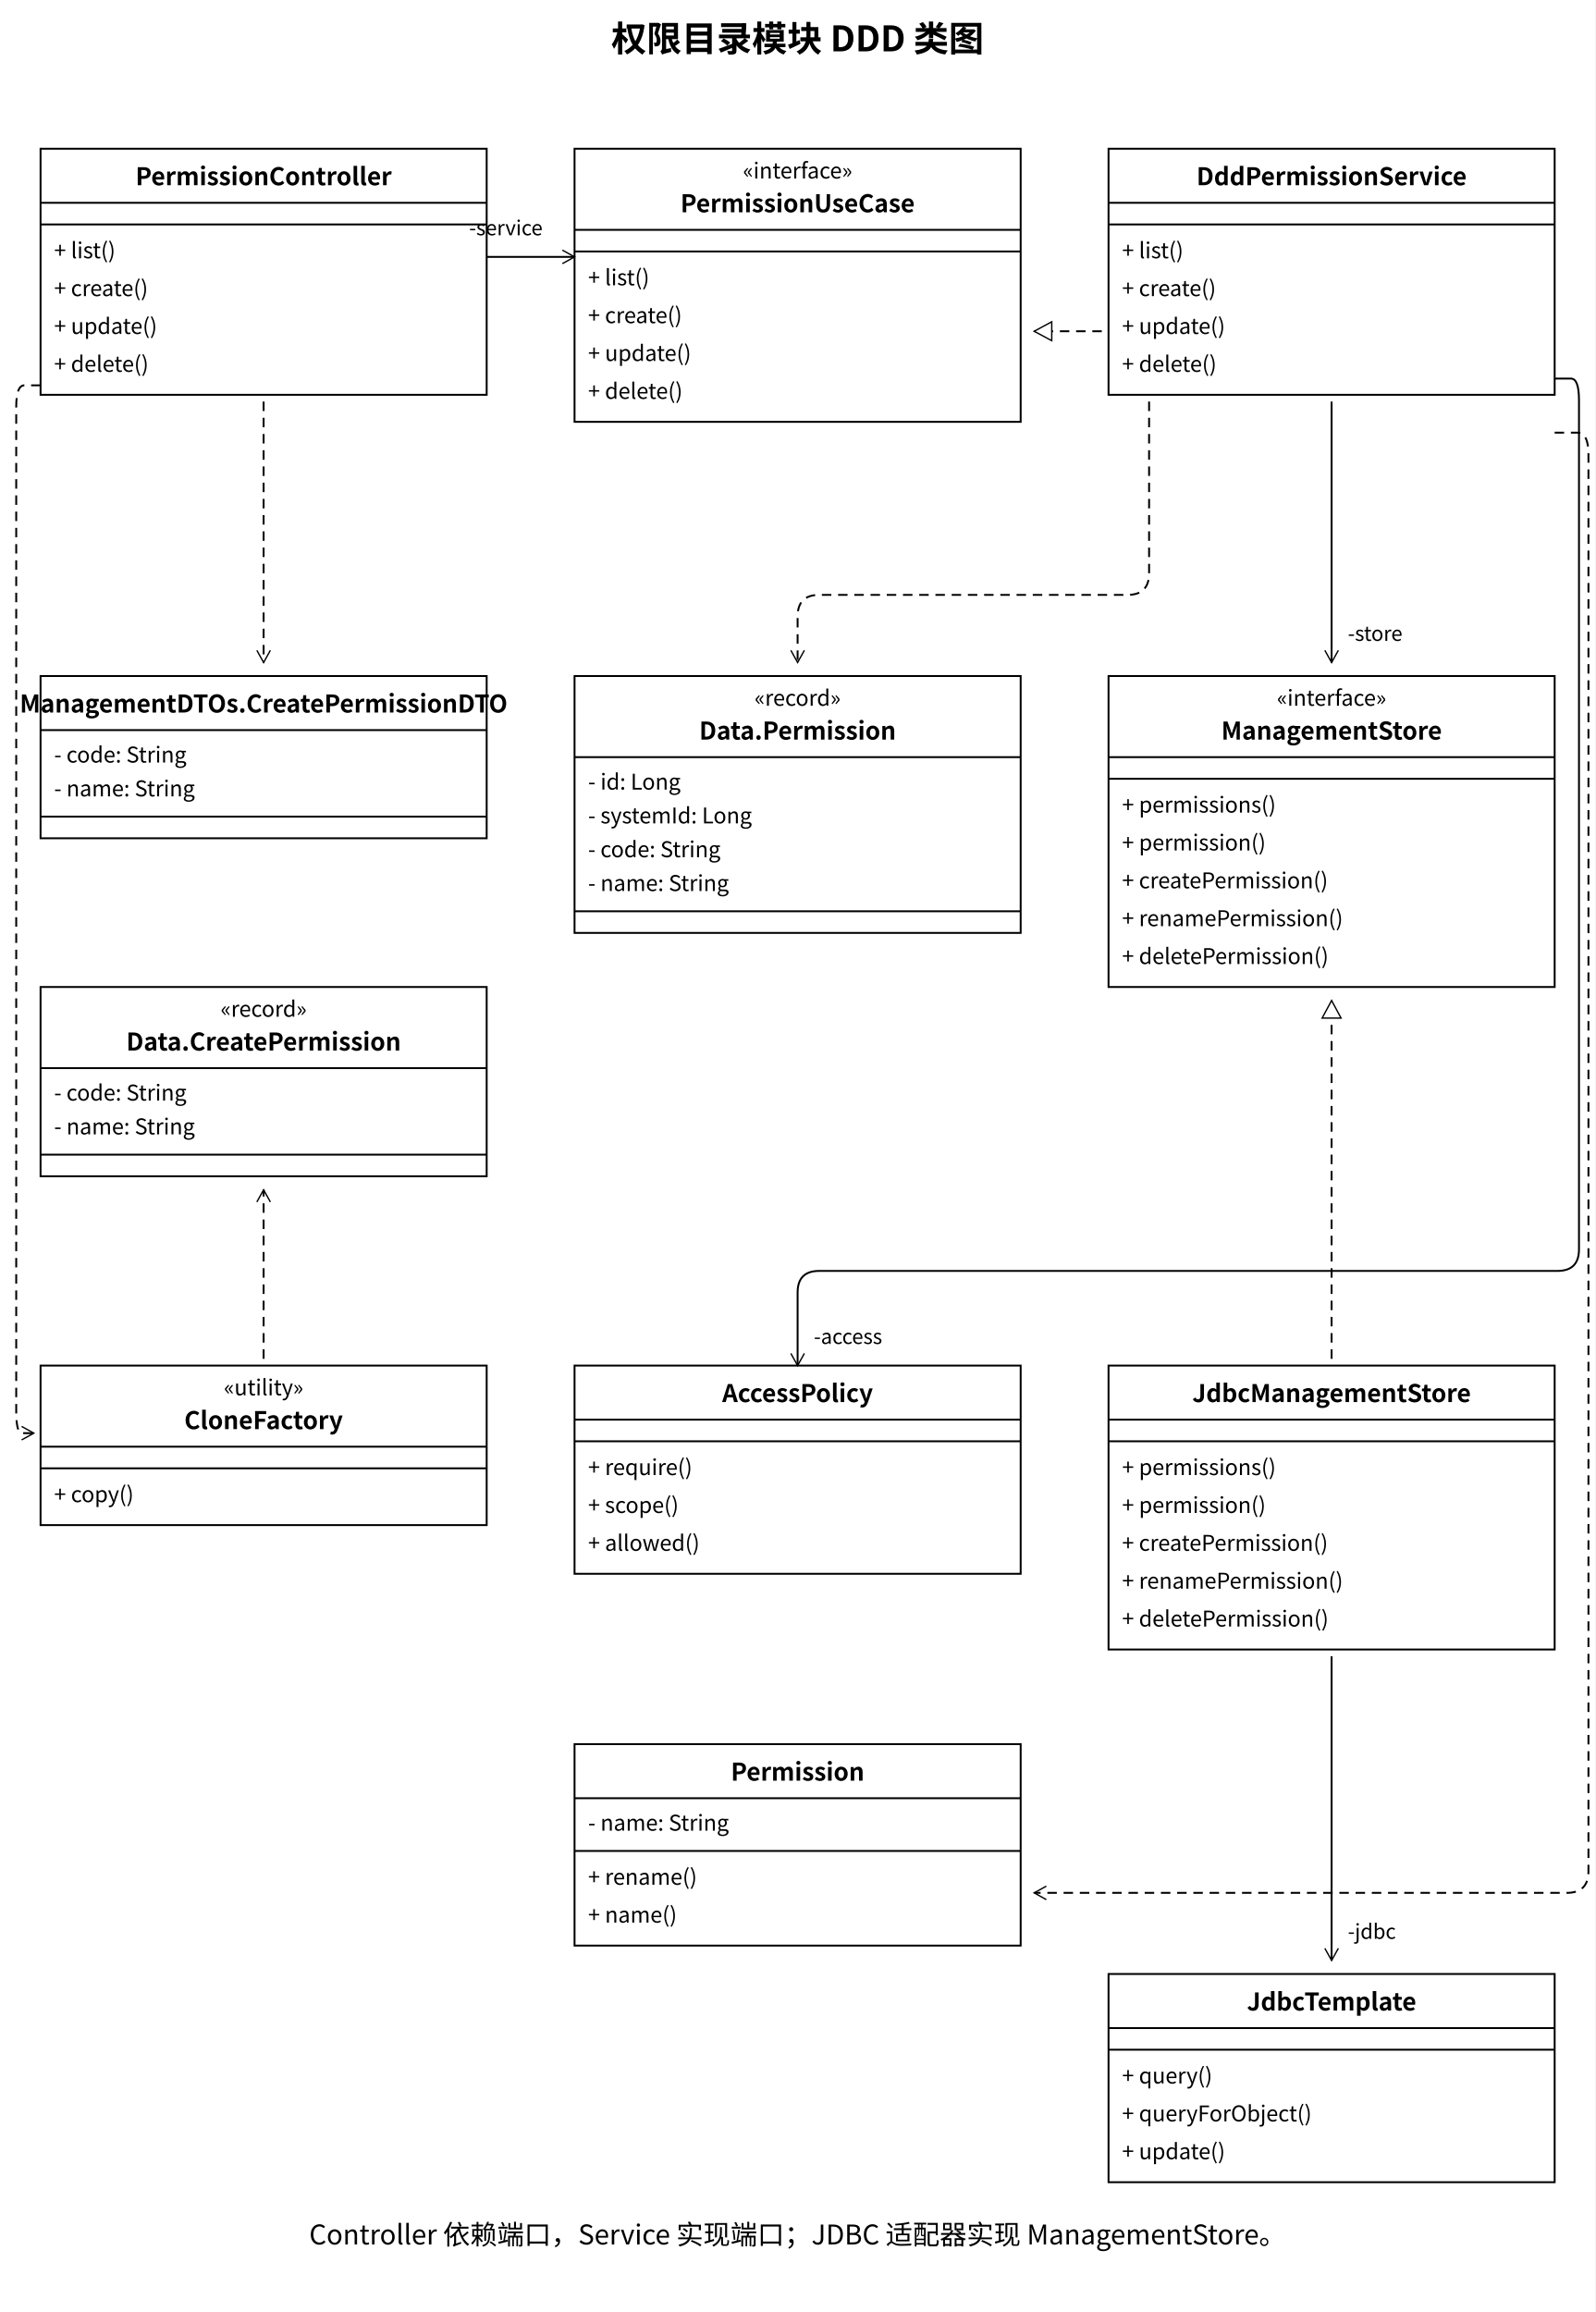
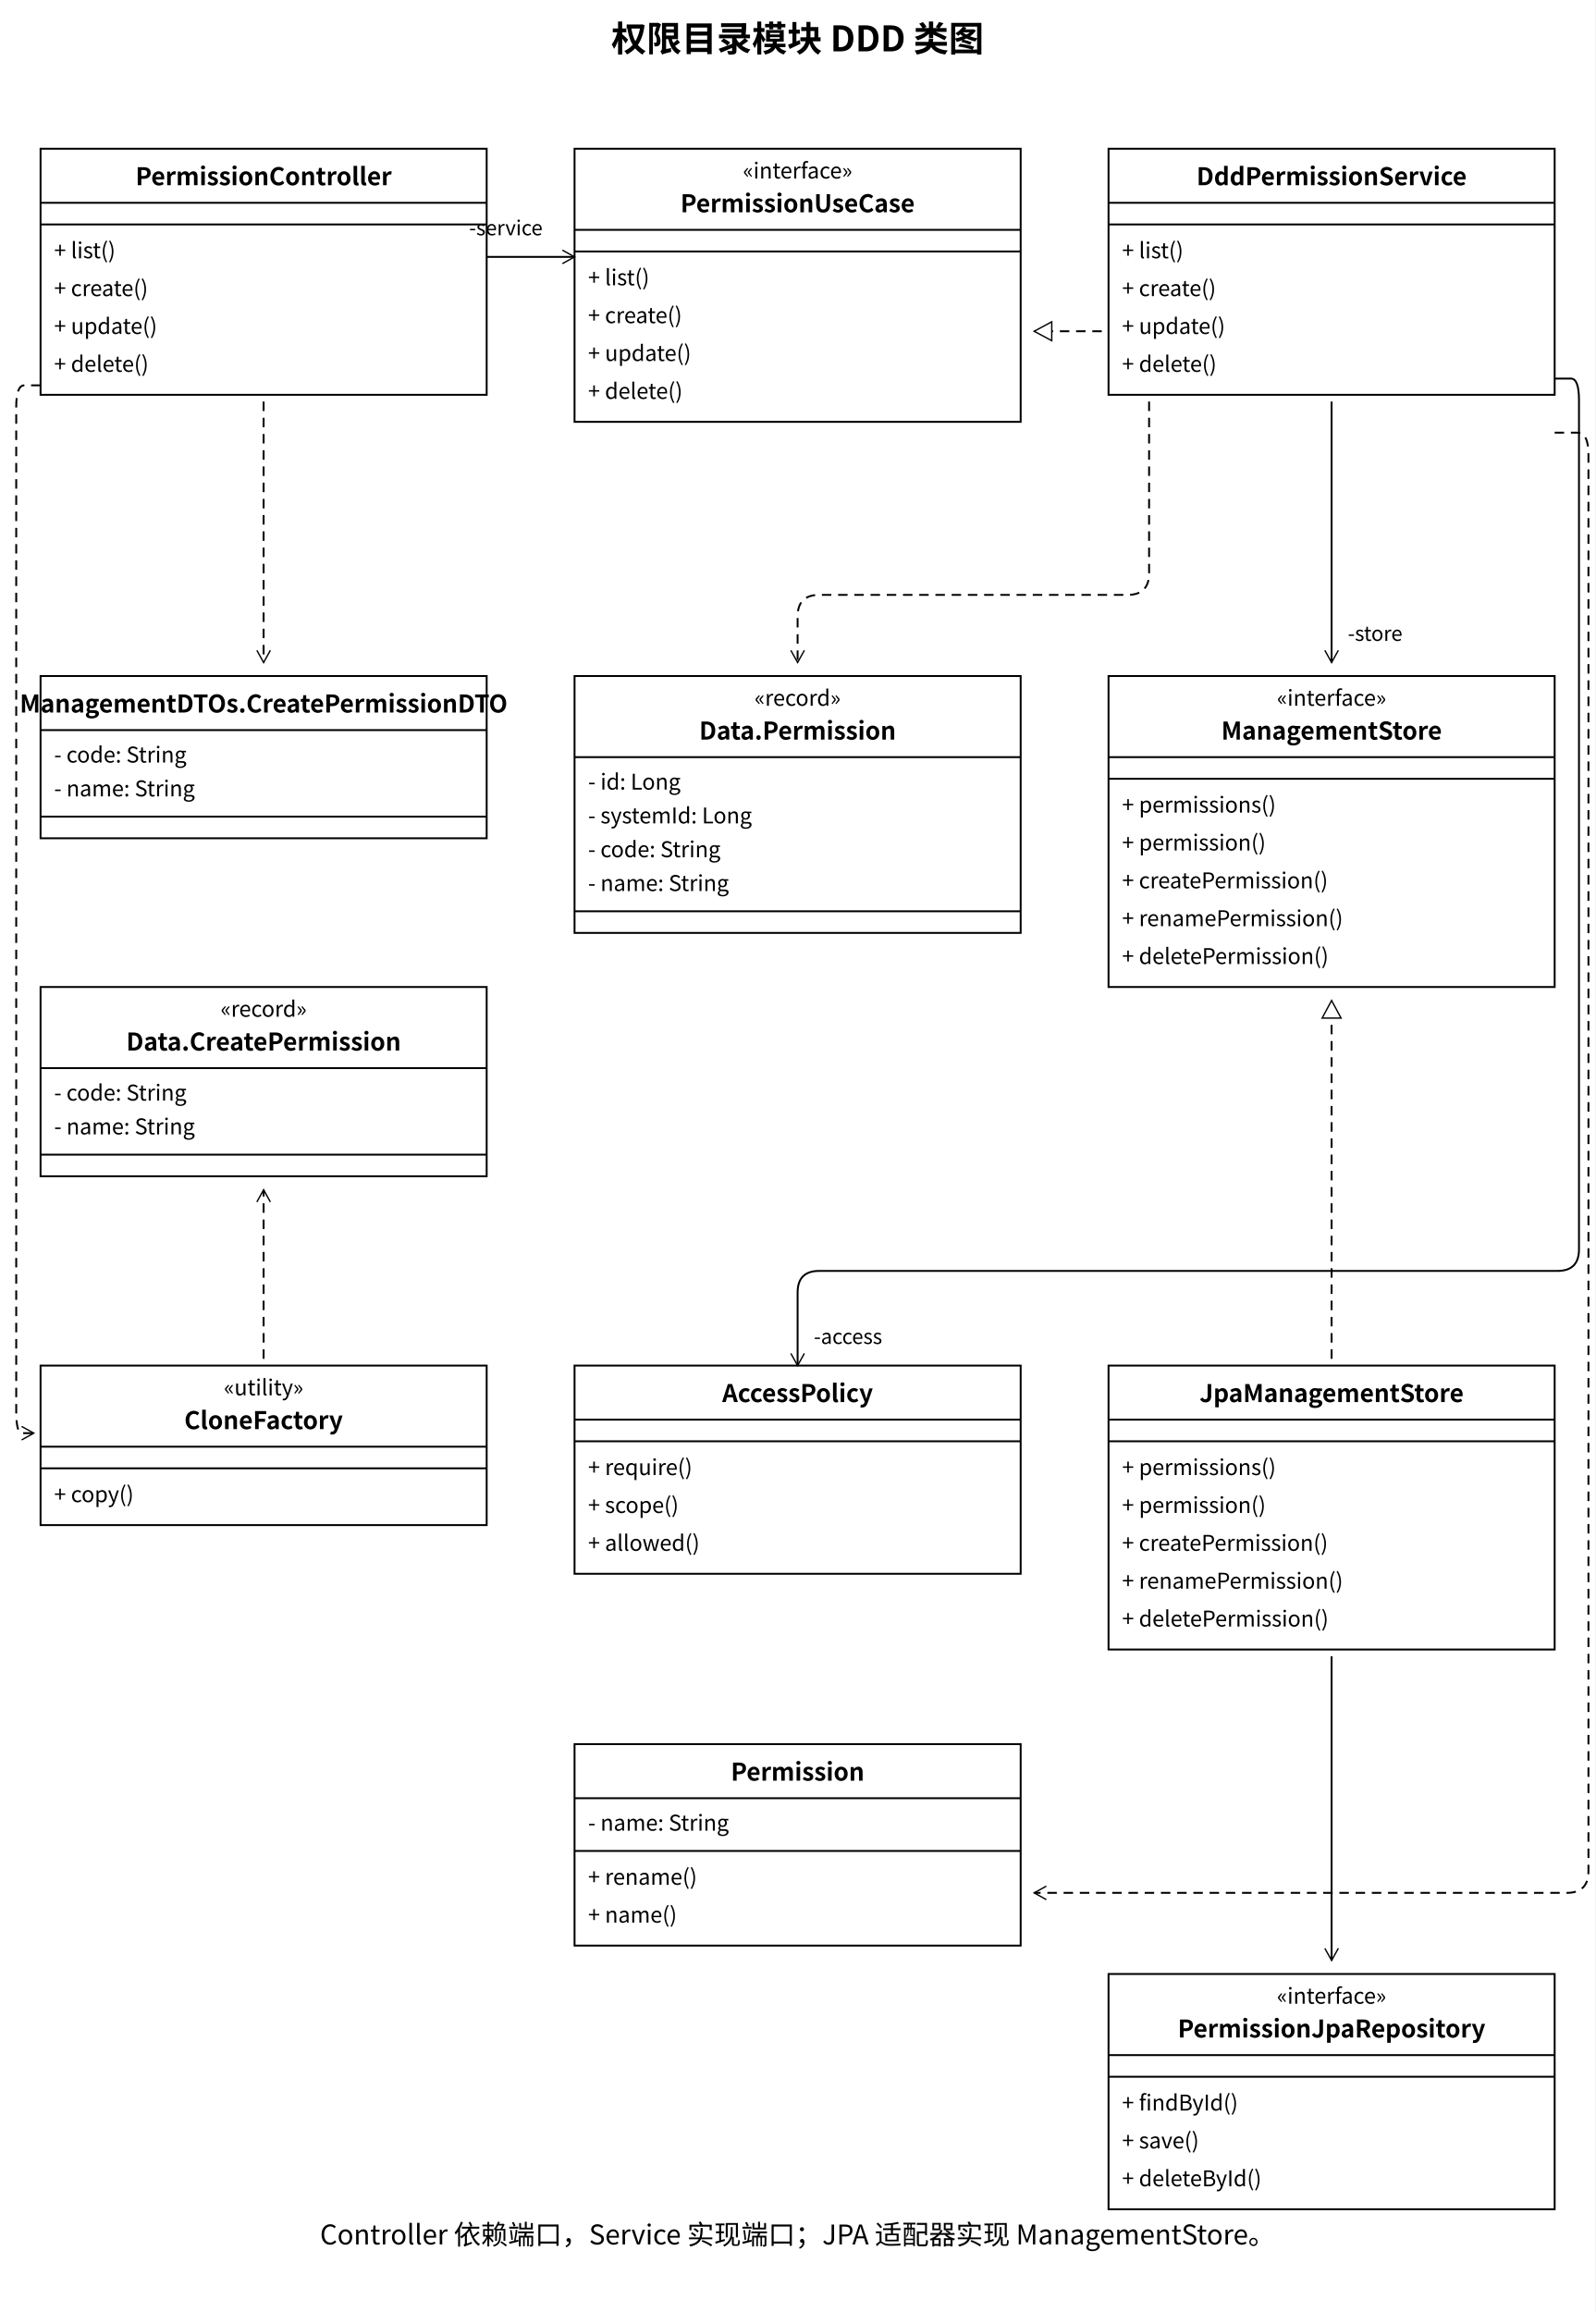
<svg xmlns="http://www.w3.org/2000/svg" width="1180" height="1710" viewBox="0 0 1180 1710">
  <style>text{font-family:'PingFang SC','Microsoft YaHei','Noto Sans CJK SC',system-ui,sans-serif;fill:black}</style>
  <defs>
    <marker id="open" markerWidth="12" markerHeight="12" refX="10" refY="6" orient="auto" markerUnits="userSpaceOnUse">
      <path d="M1,1 L10,6 L1,11" fill="none" stroke="black" />
    </marker>
    <marker id="filled" markerWidth="12" markerHeight="12" refX="10" refY="6" orient="auto" markerUnits="userSpaceOnUse">
      <path d="M1,1 L10,6 L1,11 Z" fill="black" />
    </marker>
    <marker id="triangle" markerWidth="16" markerHeight="16" refX="14" refY="8" orient="auto" markerUnits="userSpaceOnUse">
      <path d="M1,1 L14,8 L1,15 Z" fill="white" stroke="black" />
    </marker>
  </defs>
  <rect width="100%" height="100%" fill="white" />
  <text x="590.0" y="38" font-size="26" text-anchor="middle" font-weight="600">权限目录模块 DDD 类图</text>
  <rect x="30" y="110" width="330" height="182" rx="0" fill="white" stroke="black" stroke-width="1.4" />
  <text x="195.0" y="137" font-size="18" text-anchor="middle" font-weight="600">PermissionController</text>
  <path d="M 30,150 L 360,150" fill="none" stroke="black" stroke-width="1.4" />
  <path d="M 30,166 L 360,166" fill="none" stroke="black" stroke-width="1.4" />
  <text x="40" y="191" font-size="16" text-anchor="start" font-weight="400">+ list()</text>
  <text x="40" y="219" font-size="16" text-anchor="start" font-weight="400">+ create()</text>
  <text x="40" y="247" font-size="16" text-anchor="start" font-weight="400">+ update()</text>
  <text x="40" y="275" font-size="16" text-anchor="start" font-weight="400">+ delete()</text>
  <rect x="425" y="110" width="330" height="202" rx="0" fill="white" stroke="black" stroke-width="1.4" />
  <text x="590.0" y="132" font-size="16" text-anchor="middle" font-weight="400">«interface»</text>
  <text x="590.0" y="157" font-size="18" text-anchor="middle" font-weight="600">PermissionUseCase</text>
  <path d="M 425,170 L 755,170" fill="none" stroke="black" stroke-width="1.4" />
  <path d="M 425,186 L 755,186" fill="none" stroke="black" stroke-width="1.4" />
  <text x="435" y="211" font-size="16" text-anchor="start" font-weight="400">+ list()</text>
  <text x="435" y="239" font-size="16" text-anchor="start" font-weight="400">+ create()</text>
  <text x="435" y="267" font-size="16" text-anchor="start" font-weight="400">+ update()</text>
  <text x="435" y="295" font-size="16" text-anchor="start" font-weight="400">+ delete()</text>
  <rect x="820" y="110" width="330" height="182" rx="0" fill="white" stroke="black" stroke-width="1.4" />
  <text x="985.0" y="137" font-size="18" text-anchor="middle" font-weight="600">DddPermissionService</text>
  <path d="M 820,150 L 1150,150" fill="none" stroke="black" stroke-width="1.4" />
  <path d="M 820,166 L 1150,166" fill="none" stroke="black" stroke-width="1.4" />
  <text x="830" y="191" font-size="16" text-anchor="start" font-weight="400">+ list()</text>
  <text x="830" y="219" font-size="16" text-anchor="start" font-weight="400">+ create()</text>
  <text x="830" y="247" font-size="16" text-anchor="start" font-weight="400">+ update()</text>
  <text x="830" y="275" font-size="16" text-anchor="start" font-weight="400">+ delete()</text>
  <path d="M 360,190 L 425,190" fill="none" stroke="black" stroke-width="1.4" marker-end="url(#open)" />
  <text x="347" y="174" font-size="15" text-anchor="start" font-weight="400">-service</text>
  <path d="M 815,245 L 765,245" fill="none" stroke="black" stroke-width="1.4" stroke-dasharray="7 5" marker-end="url(#triangle)" />
  <rect x="30" y="500" width="330" height="120" rx="0" fill="white" stroke="black" stroke-width="1.4" />
  <text x="195.0" y="527" font-size="18" text-anchor="middle" font-weight="600">ManagementDTOs.CreatePermissionDTO</text>
  <path d="M 30,540 L 360,540" fill="none" stroke="black" stroke-width="1.4" />
  <text x="40" y="564" font-size="16" text-anchor="start" font-weight="400">- code: String</text>
  <text x="40" y="589" font-size="16" text-anchor="start" font-weight="400">- name: String</text>
  <path d="M 30,604 L 360,604" fill="none" stroke="black" stroke-width="1.4" />
  <rect x="425" y="500" width="330" height="190" rx="0" fill="white" stroke="black" stroke-width="1.4" />
  <text x="590.0" y="522" font-size="16" text-anchor="middle" font-weight="400">«record»</text>
  <text x="590.0" y="547" font-size="18" text-anchor="middle" font-weight="600">Data.Permission</text>
  <path d="M 425,560 L 755,560" fill="none" stroke="black" stroke-width="1.4" />
  <text x="435" y="584" font-size="16" text-anchor="start" font-weight="400">- id: Long</text>
  <text x="435" y="609" font-size="16" text-anchor="start" font-weight="400">- systemId: Long</text>
  <text x="435" y="634" font-size="16" text-anchor="start" font-weight="400">- code: String</text>
  <text x="435" y="659" font-size="16" text-anchor="start" font-weight="400">- name: String</text>
  <path d="M 425,674 L 755,674" fill="none" stroke="black" stroke-width="1.4" />
  <rect x="820" y="500" width="330" height="230" rx="0" fill="white" stroke="black" stroke-width="1.4" />
  <text x="985.0" y="522" font-size="16" text-anchor="middle" font-weight="400">«interface»</text>
  <text x="985.0" y="547" font-size="18" text-anchor="middle" font-weight="600">ManagementStore</text>
  <path d="M 820,560 L 1150,560" fill="none" stroke="black" stroke-width="1.4" />
  <path d="M 820,576 L 1150,576" fill="none" stroke="black" stroke-width="1.4" />
  <text x="830" y="601" font-size="16" text-anchor="start" font-weight="400">+ permissions()</text>
  <text x="830" y="629" font-size="16" text-anchor="start" font-weight="400">+ permission()</text>
  <text x="830" y="657" font-size="16" text-anchor="start" font-weight="400">+ createPermission()</text>
  <text x="830" y="685" font-size="16" text-anchor="start" font-weight="400">+ renamePermission()</text>
  <text x="830" y="713" font-size="16" text-anchor="start" font-weight="400">+ deletePermission()</text>
  <path d="M 850,297 L 850.0,424.0 Q 850,440 834.0,440.0 L 606.0,440.0 Q 590,440 590.0,456.0 L 590,490" fill="none" stroke="black" stroke-width="1.4" stroke-dasharray="7 5" marker-end="url(#open)" />
  <path d="M 985,297 L 985,490" fill="none" stroke="black" stroke-width="1.4" marker-end="url(#open)" />
  <text x="997" y="474" font-size="15" text-anchor="start" font-weight="400">-store</text>
  <rect x="30" y="730" width="330" height="140" rx="0" fill="white" stroke="black" stroke-width="1.4" />
  <text x="195.0" y="752" font-size="16" text-anchor="middle" font-weight="400">«record»</text>
  <text x="195.0" y="777" font-size="18" text-anchor="middle" font-weight="600">Data.CreatePermission</text>
  <path d="M 30,790 L 360,790" fill="none" stroke="black" stroke-width="1.4" />
  <text x="40" y="814" font-size="16" text-anchor="start" font-weight="400">- code: String</text>
  <text x="40" y="839" font-size="16" text-anchor="start" font-weight="400">- name: String</text>
  <path d="M 30,854 L 360,854" fill="none" stroke="black" stroke-width="1.4" />
  <rect x="30" y="1010" width="330" height="118" rx="0" fill="white" stroke="black" stroke-width="1.4" />
  <text x="195.0" y="1032" font-size="16" text-anchor="middle" font-weight="400">«utility»</text>
  <text x="195.0" y="1057" font-size="18" text-anchor="middle" font-weight="600">CloneFactory</text>
  <path d="M 30,1070 L 360,1070" fill="none" stroke="black" stroke-width="1.4" />
  <path d="M 30,1086 L 360,1086" fill="none" stroke="black" stroke-width="1.4" />
  <text x="40" y="1111" font-size="16" text-anchor="start" font-weight="400">+ copy()</text>
  <rect x="425" y="1010" width="330" height="154" rx="0" fill="white" stroke="black" stroke-width="1.4" />
  <text x="590.0" y="1037" font-size="18" text-anchor="middle" font-weight="600">AccessPolicy</text>
  <path d="M 425,1050 L 755,1050" fill="none" stroke="black" stroke-width="1.4" />
  <path d="M 425,1066 L 755,1066" fill="none" stroke="black" stroke-width="1.4" />
  <text x="435" y="1091" font-size="16" text-anchor="start" font-weight="400">+ require()</text>
  <text x="435" y="1119" font-size="16" text-anchor="start" font-weight="400">+ scope()</text>
  <text x="435" y="1147" font-size="16" text-anchor="start" font-weight="400">+ allowed()</text>
  <rect x="820" y="1010" width="330" height="210" rx="0" fill="white" stroke="black" stroke-width="1.4" />
-   <text x="985.0" y="1037" font-size="18" text-anchor="middle" font-weight="600">JdbcManagementStore</text>
+   <text x="985.0" y="1037" font-size="18" text-anchor="middle" font-weight="600">JpaManagementStore</text>
  <path d="M 820,1050 L 1150,1050" fill="none" stroke="black" stroke-width="1.4" />
  <path d="M 820,1066 L 1150,1066" fill="none" stroke="black" stroke-width="1.4" />
  <text x="830" y="1091" font-size="16" text-anchor="start" font-weight="400">+ permissions()</text>
  <text x="830" y="1119" font-size="16" text-anchor="start" font-weight="400">+ permission()</text>
  <text x="830" y="1147" font-size="16" text-anchor="start" font-weight="400">+ createPermission()</text>
  <text x="830" y="1175" font-size="16" text-anchor="start" font-weight="400">+ renamePermission()</text>
  <text x="830" y="1203" font-size="16" text-anchor="start" font-weight="400">+ deletePermission()</text>
  <path d="M 985,1005 L 985,740" fill="none" stroke="black" stroke-width="1.4" stroke-dasharray="7 5" marker-end="url(#triangle)" />
  <path d="M 30,285 L 18.0,285.0 Q 12,285 12.0,301.0 L 12.0,1044.0 Q 12,1060 16.333,1060.0 L 25,1060" fill="none" stroke="black" stroke-width="1.4" stroke-dasharray="7 5" marker-end="url(#open)" />
  <path d="M 195,297 L 195,490" fill="none" stroke="black" stroke-width="1.4" stroke-dasharray="7 5" marker-end="url(#open)" />
  <path d="M 195,1005 L 195,880" fill="none" stroke="black" stroke-width="1.4" stroke-dasharray="7 5" marker-end="url(#open)" />
  <path d="M 1150,280 L 1162.0,280.0 Q 1168,280 1168.0,296.0 L 1168.0,924.0 Q 1168,940 1152.0,940.0 L 606.0,940.0 Q 590,940 590.0,956.0 L 590,1010" fill="none" stroke="black" stroke-width="1.4" marker-end="url(#open)" />
  <text x="602" y="994" font-size="15" text-anchor="start" font-weight="400">-access</text>
  <rect x="425" y="1290" width="330" height="149" rx="0" fill="white" stroke="black" stroke-width="1.4" />
  <text x="590.0" y="1317" font-size="18" text-anchor="middle" font-weight="600">Permission</text>
  <path d="M 425,1330 L 755,1330" fill="none" stroke="black" stroke-width="1.4" />
  <text x="435" y="1354" font-size="16" text-anchor="start" font-weight="400">- name: String</text>
  <path d="M 425,1369 L 755,1369" fill="none" stroke="black" stroke-width="1.4" />
  <text x="435" y="1394" font-size="16" text-anchor="start" font-weight="400">+ rename()</text>
  <text x="435" y="1422" font-size="16" text-anchor="start" font-weight="400">+ name()</text>
  <path d="M 1150,320 L 1166.667,320.0 Q 1175,320 1175.0,336.0 L 1175.0,1384.0 Q 1175,1400 1159.0,1400.0 L 765,1400" fill="none" stroke="black" stroke-width="1.4" stroke-dasharray="7 5" marker-end="url(#open)" />
-   <rect x="820" y="1460" width="330" height="154" rx="0" fill="white" stroke="black" stroke-width="1.4" />
-   <text x="985.0" y="1487" font-size="18" text-anchor="middle" font-weight="600">JdbcTemplate</text>
-   <path d="M 820,1500 L 1150,1500" fill="none" stroke="black" stroke-width="1.4" />
-   <path d="M 820,1516 L 1150,1516" fill="none" stroke="black" stroke-width="1.4" />
-   <text x="830" y="1541" font-size="16" text-anchor="start" font-weight="400">+ query()</text>
-   <text x="830" y="1569" font-size="16" text-anchor="start" font-weight="400">+ queryForObject()</text>
-   <text x="830" y="1597" font-size="16" text-anchor="start" font-weight="400">+ update()</text>
+   <rect x="820" y="1460" width="330" height="174" rx="0" fill="white" stroke="black" stroke-width="1.4" />
+   <text x="985.0" y="1482" font-size="16" text-anchor="middle" font-weight="400">«interface»</text>
+   <text x="985.0" y="1507" font-size="18" text-anchor="middle" font-weight="600">PermissionJpaRepository</text>
+   <path d="M 820,1520 L 1150,1520" fill="none" stroke="black" stroke-width="1.4" />
+   <path d="M 820,1536 L 1150,1536" fill="none" stroke="black" stroke-width="1.4" />
+   <text x="830" y="1561" font-size="16" text-anchor="start" font-weight="400">+ findById()</text>
+   <text x="830" y="1589" font-size="16" text-anchor="start" font-weight="400">+ save()</text>
+   <text x="830" y="1617" font-size="16" text-anchor="start" font-weight="400">+ deleteById()</text>
  <path d="M 985,1225 L 985,1450" fill="none" stroke="black" stroke-width="1.4" marker-end="url(#open)" />
-   <text x="997" y="1434" font-size="15" text-anchor="start" font-weight="400">-jdbc</text>
-   <text x="590" y="1660" font-size="20" text-anchor="middle" font-weight="400">Controller 依赖端口，Service 实现端口；JDBC 适配器实现 ManagementStore。</text>
+   <text x="590" y="1660" font-size="20" text-anchor="middle" font-weight="400">Controller 依赖端口，Service 实现端口；JPA 适配器实现 ManagementStore。</text>
</svg>
